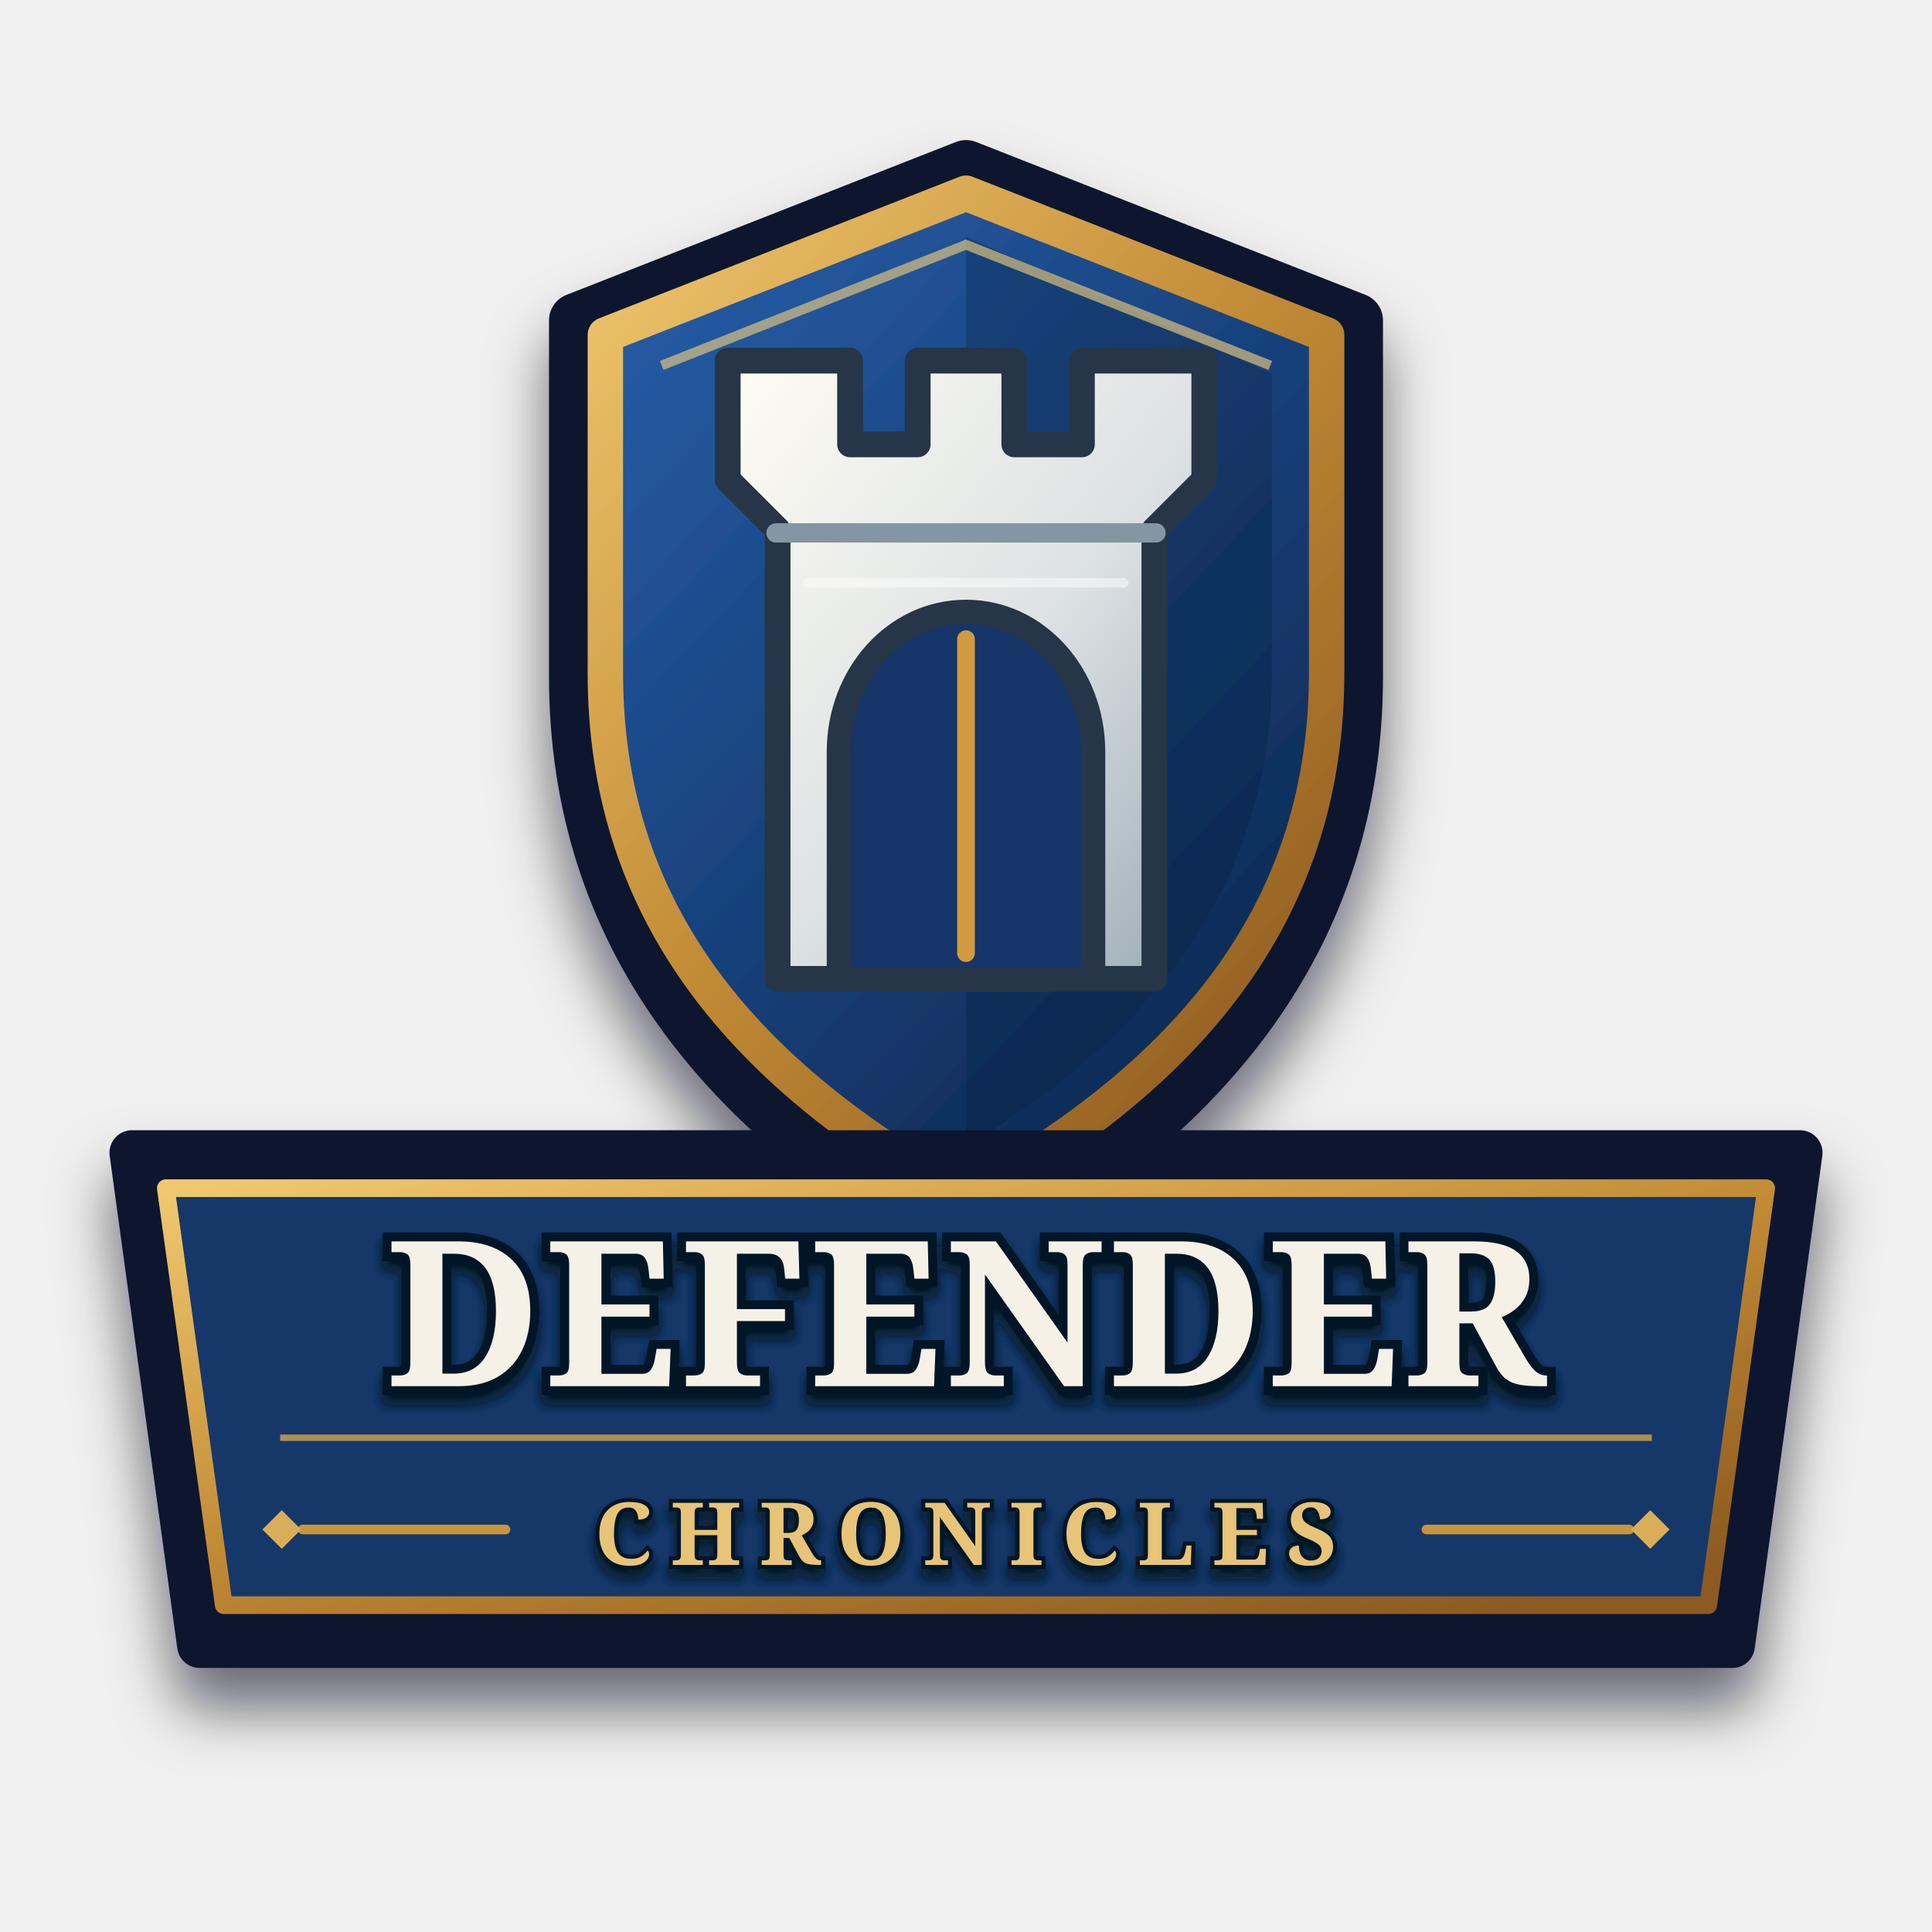
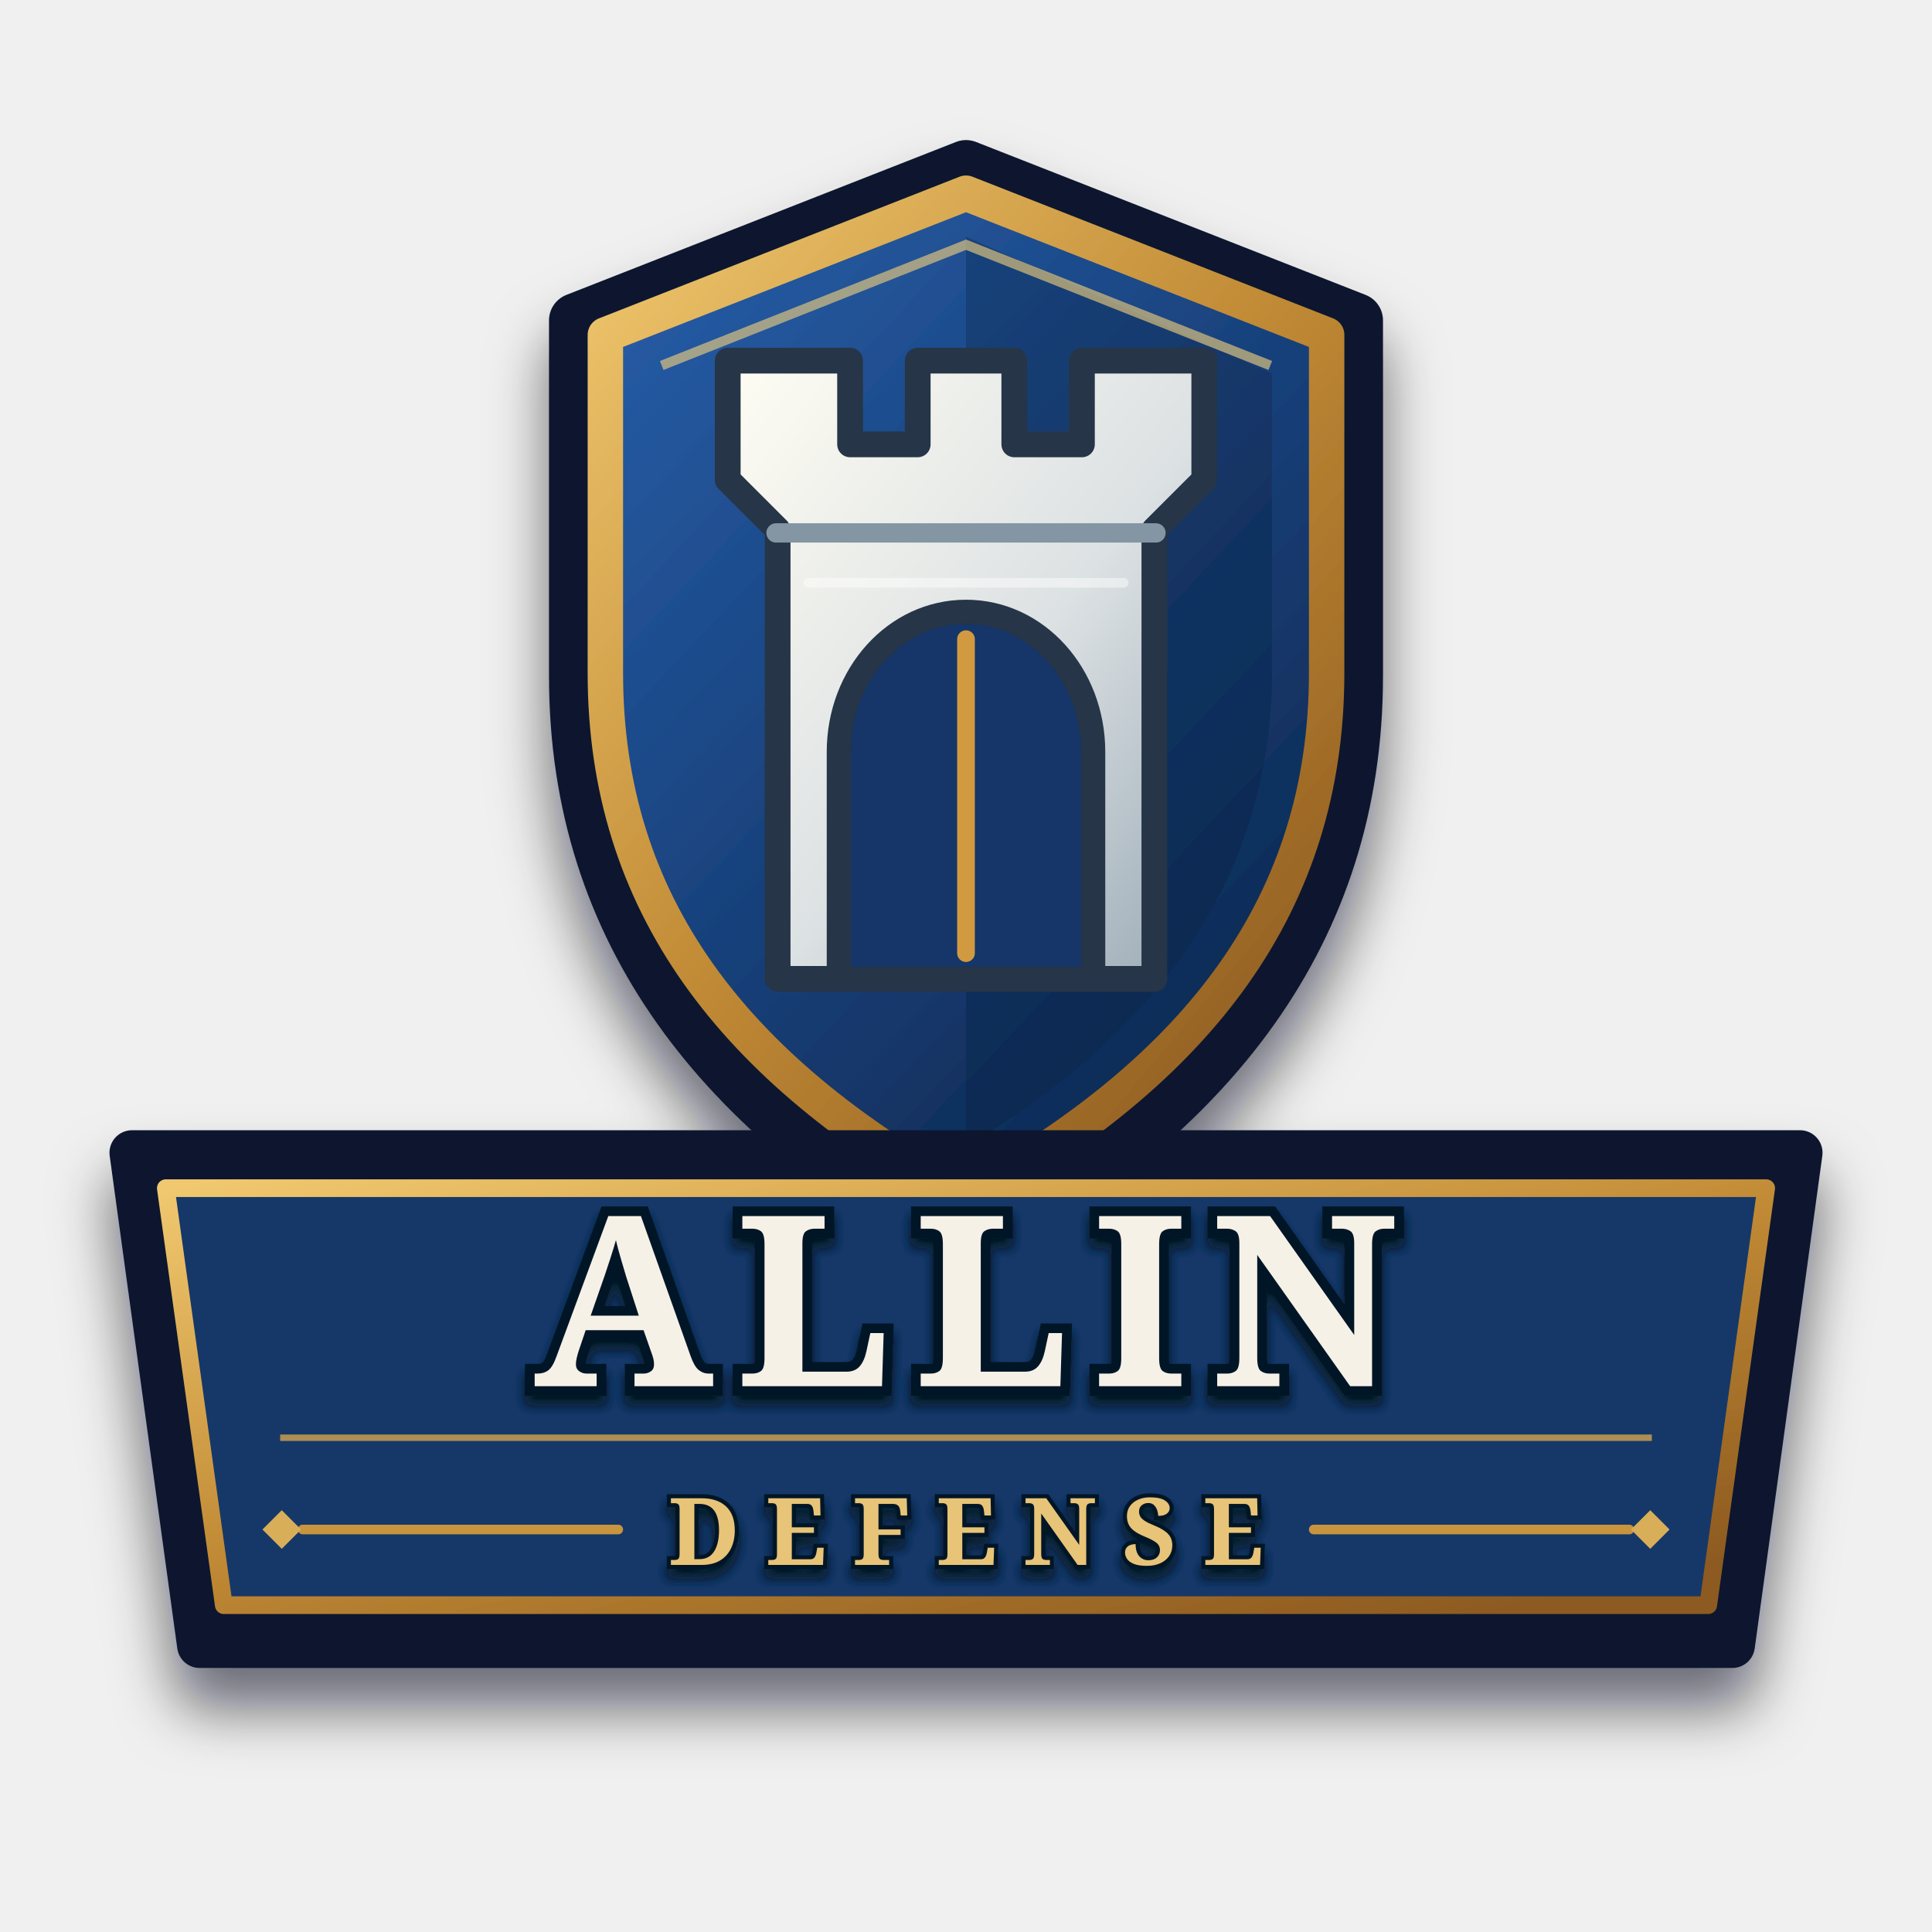
<svg xmlns="http://www.w3.org/2000/svg" width="1200" height="1200" viewBox="0 0 1200 1200" role="img" aria-labelledby="title desc">
  <defs>
    <style>
      @font-face {
        font-family: "DC Cinzel";
        src: url("../Fonts/Cinzel-SemiBold.ttf");
        font-weight: 600;
      }
      @font-face {
        font-family: "DC Noto Serif";
        src: url("../Fonts/NotoSerif-SemiBold.ttf");
        font-weight: 600;
      }
      .join { stroke-linejoin: round; stroke-linecap: round; }
    </style>
    <linearGradient id="gold" x1="0" y1="0" x2="0.85" y2="1">
      <stop offset="0" stop-color="#f0c86f" />
      <stop offset="0.52" stop-color="#c18a35" />
      <stop offset="1" stop-color="#8d5a20" />
    </linearGradient>
    <linearGradient id="blue" x1="0.12" y1="0" x2="0.88" y2="1">
      <stop offset="0" stop-color="#275da7" />
      <stop offset="0.52" stop-color="#173f78" />
      <stop offset="1" stop-color="#0b2448" />
    </linearGradient>
    <linearGradient id="silver" x1="0" y1="0" x2="1" y2="1">
      <stop offset="0" stop-color="#fffdf3" />
      <stop offset="0.55" stop-color="#dce1e3" />
      <stop offset="1" stop-color="#99a9b5" />
    </linearGradient>
    <filter id="mainShadow" x="-25%" y="-25%" width="150%" height="165%" color-interpolation-filters="sRGB">
      <feDropShadow dx="0" dy="26" stdDeviation="18" flood-color="#020714" flood-opacity="0.55" />
    </filter>
    <filter id="textShadow" x="-15%" y="-30%" width="130%" height="170%" color-interpolation-filters="sRGB">
      <feDropShadow dx="0" dy="6" stdDeviation="3" flood-color="#020714" flood-opacity="0.75" />
    </filter>
  </defs>
  <g filter="url(#mainShadow)">
    <path class="join" d="M600 104 842 199v221c0 159-91 273-242 355-151-82-242-196-242-355V199Z" fill="#07182e" stroke="#07182e" stroke-width="34" />
    <path class="join" d="M600 120 824 208v210c0 143-79 246-224 326-145-80-224-183-224-326V208Z" fill="url(#blue)" stroke="url(#gold)" stroke-width="22" />
    <path d="M600 147v565c117-69 190-166 190-294V232Z" fill="#061c3a" opacity="0.28" />
    <path d="M411 227 600 152l189 75" fill="none" stroke="#f2d07d" stroke-width="6" opacity="0.62" />
    <g class="join">
      <path d="M452 298v-74h76v52h42v-52h60v52h42v-52h76v74l-31 31v279H483V329Z" fill="url(#silver)" stroke="#263647" stroke-width="16" />
      <path d="M482 331h236" fill="none" stroke="#8496a3" stroke-width="12" />
      <path d="M521 608V467c0-48 35-87 79-87s79 39 79 87v141Z" fill="#123668" stroke="#263647" stroke-width="15" />
      <path d="M600 397v195" fill="none" stroke="#d19a41" stroke-width="11" />
      <path d="M502 362h196" fill="none" stroke="#ffffff" stroke-width="6" opacity="0.46" />
    </g>
    <path class="join" d="M82 716h1036l-42 306H124Z" fill="#07172d" stroke="#07172d" stroke-width="28" />
    <path class="join" d="M103 738h994l-36 259H139Z" fill="#123768" stroke="url(#gold)" stroke-width="11" />
    <path d="M174 893h852" fill="none" stroke="#d8a64d" stroke-width="4" opacity="0.78" />
    <g text-anchor="middle" filter="url(#textShadow)">
-       <text x="600" y="861" font-family="DC Cinzel, Cinzel, Georgia, serif" font-weight="600" font-size="126" letter-spacing="2" fill="#f5f1e7" stroke="#061326" stroke-width="11" paint-order="stroke fill">DEFENDER</text>
+       <text x="600" y="861" font-family="DC Cinzel, Cinzel, Georgia, serif" font-weight="600" font-size="148" letter-spacing="14" fill="#f5f1e7" stroke="#061326" stroke-width="12" paint-order="stroke fill">ALLIN</text>
    </g>
    <g>
-       <path d="M188 950H314M886 950h126" stroke="#c8943d" stroke-width="6" stroke-linecap="round" />
+       <path d="M188 950H384M816 950h196" stroke="#c8943d" stroke-width="6" stroke-linecap="round" />
      <path d="m163 950 12-12 12 12-12 12ZM1013 950l12-12 12 12-12 12Z" fill="#d9ae58" />
-       <text x="600" y="972" text-anchor="middle" font-family="DC Noto Serif, Georgia, serif" font-weight="600" font-size="54" letter-spacing="11" fill="#e7c477" stroke="#061326" stroke-width="5" paint-order="stroke fill" filter="url(#textShadow)">CHRONICLES</text>
+       <text x="600" y="972" text-anchor="middle" font-family="DC Noto Serif, Georgia, serif" font-weight="600" font-size="58" letter-spacing="16" fill="#e7c477" stroke="#061326" stroke-width="5" paint-order="stroke fill" filter="url(#textShadow)">DEFENSE</text>
    </g>
  </g>
</svg>
